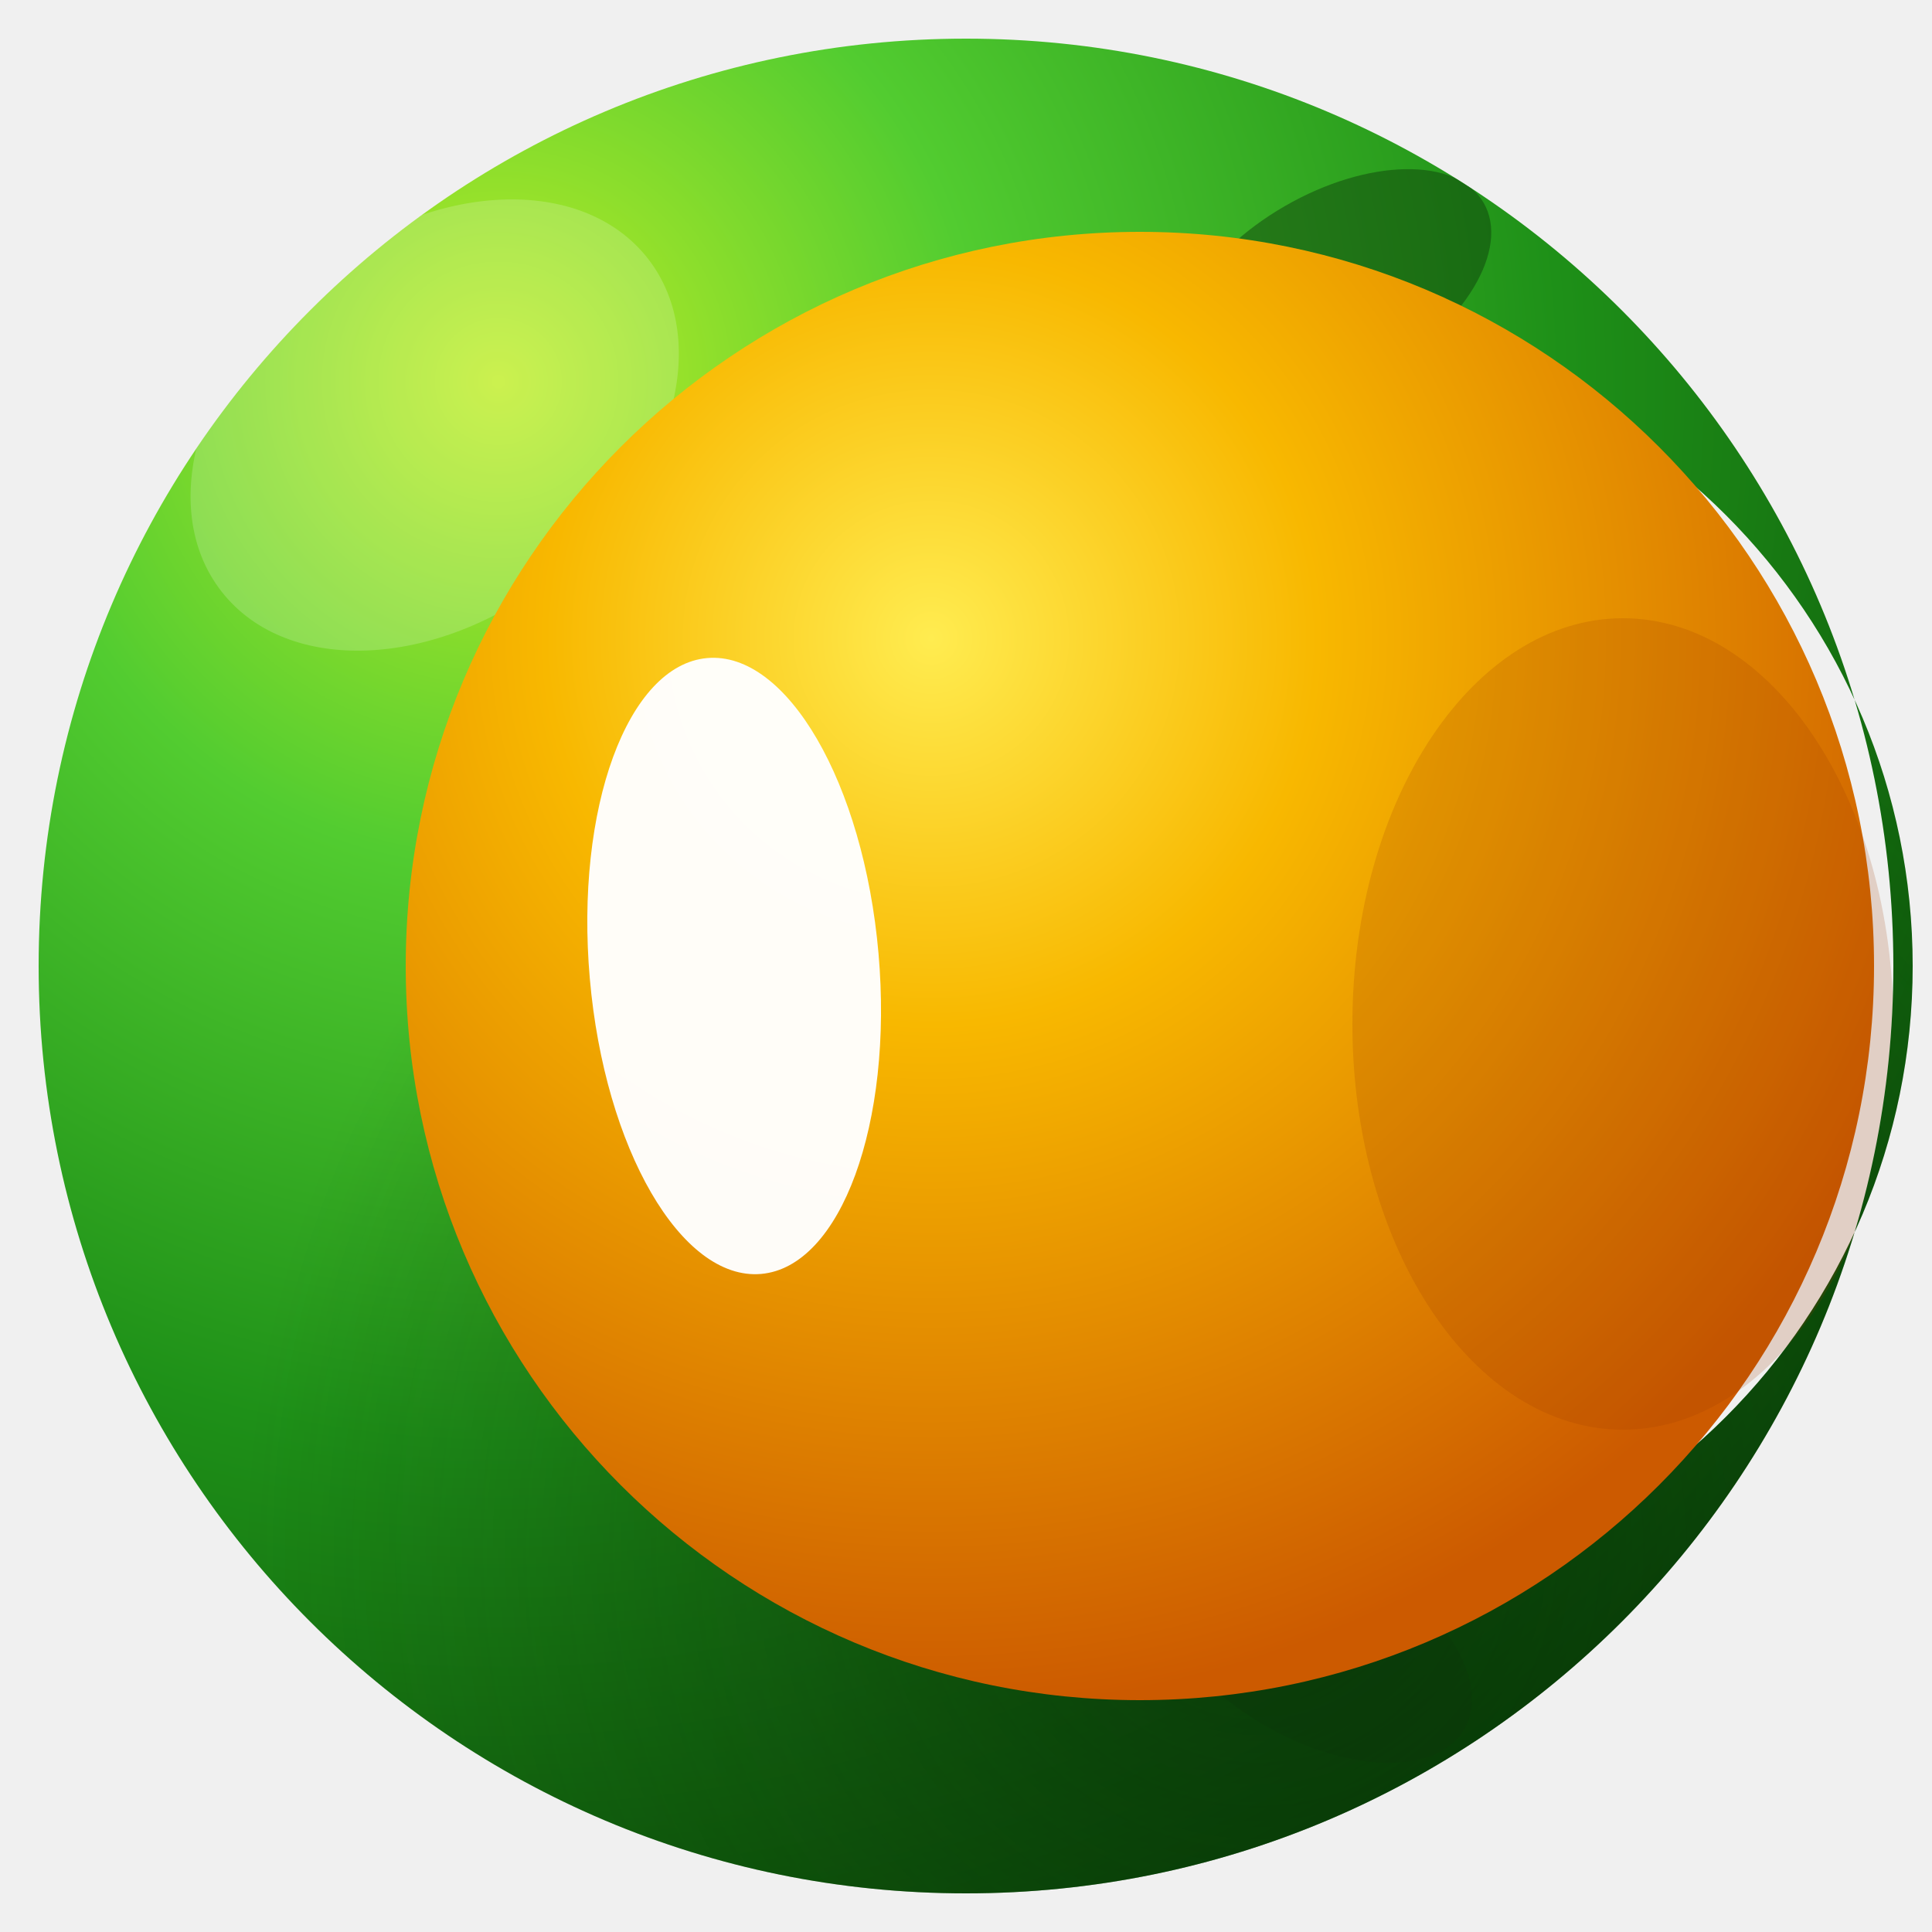
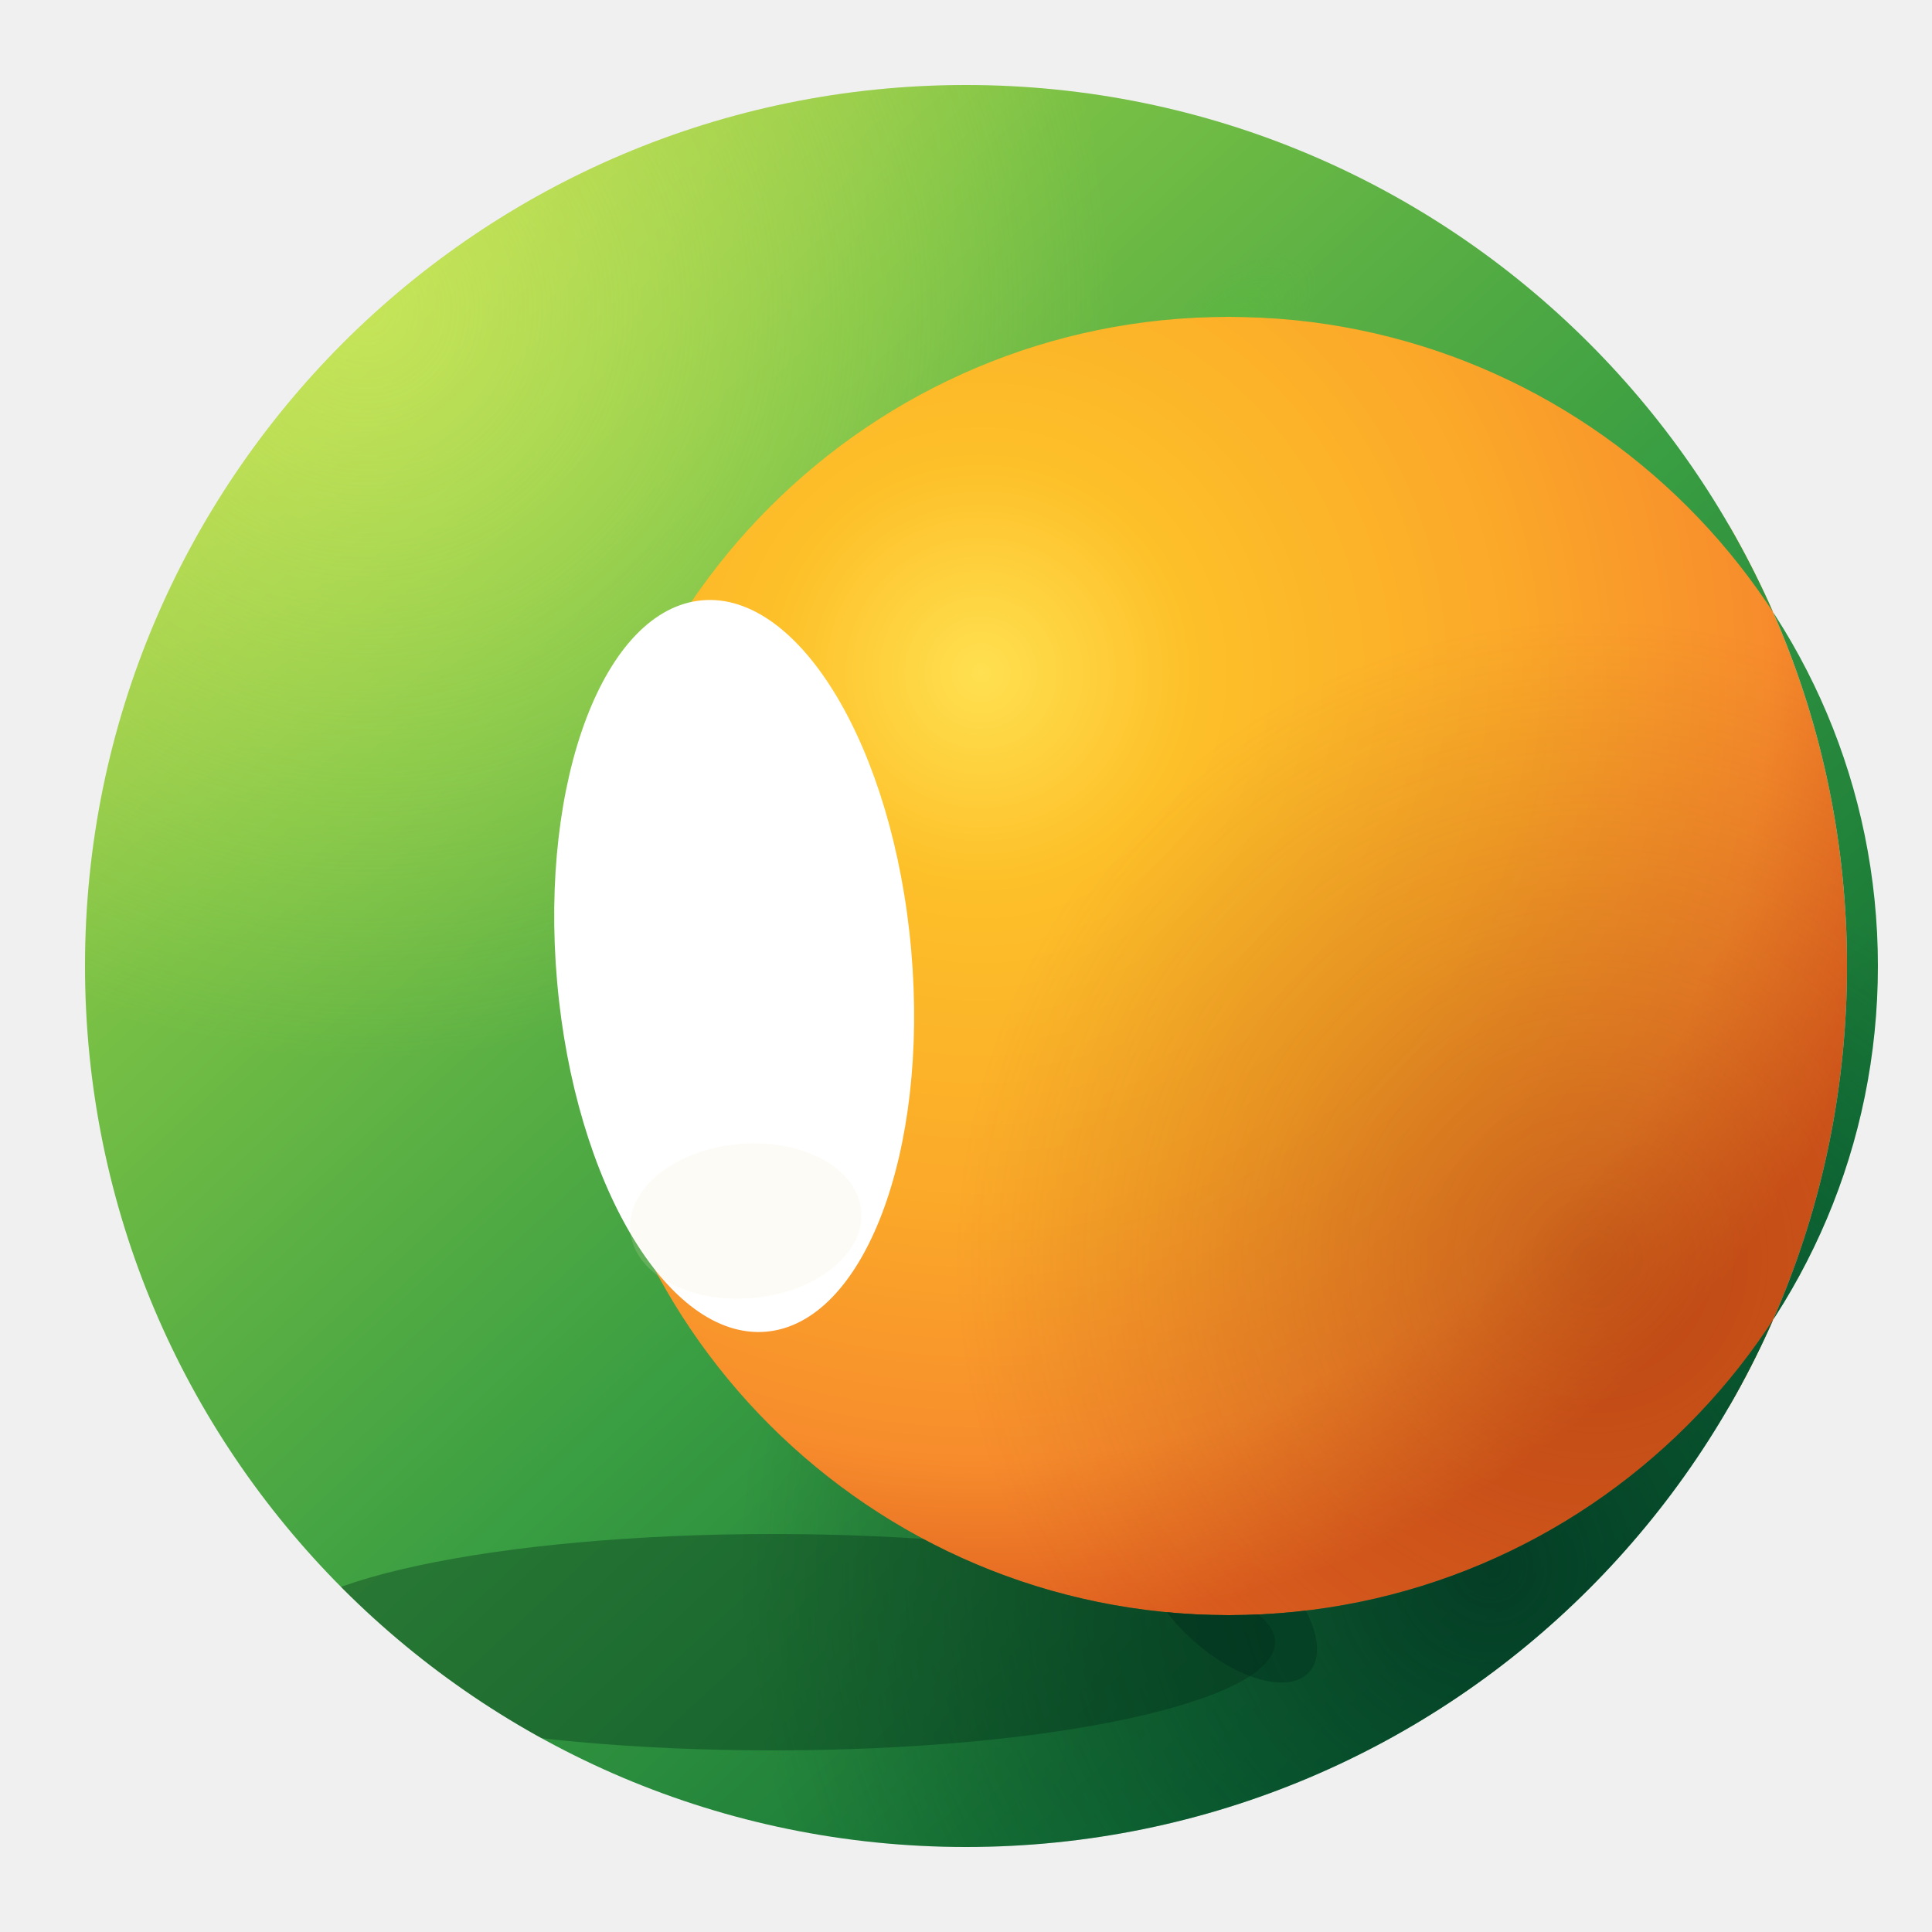
- <svg xmlns="http://www.w3.org/2000/svg" viewBox="0 0 200 200">
+ <svg xmlns="http://www.w3.org/2000/svg" viewBox="0 0 500 500">
  <defs>
-     <radialGradient id="gG" cx="26%" cy="20%" r="88%" gradientUnits="objectBoundingBox">
-       <stop offset="0%" stop-color="#c0ee28" />
-       <stop offset="28%" stop-color="#52cc30" />
-       <stop offset="62%" stop-color="#1e9018" />
-       <stop offset="100%" stop-color="#0b4e08" />
+     <linearGradient id="gGrn" x1="10%" y1="8%" x2="88%" y2="92%">
+       <stop offset="0%" stop-color="#bdd74f" />
+       <stop offset="25%" stop-color="#78c045" />
+       <stop offset="55%" stop-color="#3a9e42" />
+       <stop offset="80%" stop-color="#1a7a38" />
+       <stop offset="100%" stop-color="#026c3c" />
+     </linearGradient>
+     <radialGradient id="gYel" cx="32%" cy="28%" r="72%">
+       <stop offset="0%" stop-color="#ffe050" />
+       <stop offset="22%" stop-color="#fdc029" />
+       <stop offset="55%" stop-color="#fba929" />
+       <stop offset="82%" stop-color="#f78c2c" />
+       <stop offset="100%" stop-color="#e06020" />
    </radialGradient>
-     <radialGradient id="gY" cx="36%" cy="28%" r="72%" gradientUnits="objectBoundingBox">
-       <stop offset="0%" stop-color="#ffec50" />
-       <stop offset="36%" stop-color="#f8b800" />
-       <stop offset="100%" stop-color="#cc5a00" />
+     <radialGradient id="gInnerEdge" cx="62%" cy="50%" r="25%">
+       <stop offset="0%" stop-color="#90d055" stop-opacity="0.9" />
+       <stop offset="100%" stop-color="#90d055" stop-opacity="0" />
    </radialGradient>
-     <radialGradient id="gDk" cx="65%" cy="80%" r="52%" gradientUnits="objectBoundingBox">
-       <stop offset="0%" stop-color="#052405" stop-opacity="0.65" />
-       <stop offset="100%" stop-color="#052405" stop-opacity="0" />
+     <radialGradient id="gHL" cx="18%" cy="15%" r="40%">
+       <stop offset="0%" stop-color="#d8f060" stop-opacity="0.65" />
+       <stop offset="100%" stop-color="#d8f060" stop-opacity="0" />
    </radialGradient>
+     <radialGradient id="gShad" cx="78%" cy="82%" r="40%">
+       <stop offset="0%" stop-color="#013020" stop-opacity="0.8" />
+       <stop offset="100%" stop-color="#013020" stop-opacity="0" />
+     </radialGradient>
+     <radialGradient id="gYelDpth" cx="78%" cy="72%" r="48%">
+       <stop offset="0%" stop-color="#802000" stop-opacity="0.38" />
+       <stop offset="100%" stop-color="#802000" stop-opacity="0" />
+     </radialGradient>
+     <clipPath id="cOut">
+       <circle cx="250" cy="250" r="228" />
+     </clipPath>
    <clipPath id="cRing">
-       <path d="M100,4 A96,96 0 1,0 100,196 A96,96 0 1,0 100,4 Z                M132,34 A66,66 0 1,1 132,166 A66,66 0 1,1 132,34 Z" fill-rule="evenodd" />
+       <path fill-rule="evenodd" d="         M250,22 A228,228 0 1,0 250,478 A228,228 0 1,0 250,22 Z         M318,82 A168,168 0 1,1 318,418 A168,168 0 1,1 318,82 Z       " />
    </clipPath>
-     <clipPath id="cOut">
-       <circle cx="100" cy="100" r="96" />
-     </clipPath>
-     <radialGradient id="gEdge" cx="85%" cy="50%" r="30%" gradientUnits="objectBoundingBox">
-       <stop offset="0%" stop-color="#1e9018" stop-opacity="0.5" />
-       <stop offset="100%" stop-color="#1e9018" stop-opacity="0" />
+     <radialGradient id="gTipTop" cx="50%" cy="50%" r="50%">
+       <stop offset="0%" stop-color="#5ab840" stop-opacity="0.9" />
+       <stop offset="100%" stop-color="#5ab840" stop-opacity="0" />
+     </radialGradient>
+     <radialGradient id="gTipBot" cx="50%" cy="50%" r="50%">
+       <stop offset="0%" stop-color="#1a6b30" stop-opacity="0.9" />
+       <stop offset="100%" stop-color="#1a6b30" stop-opacity="0" />
    </radialGradient>
  </defs>
+   <circle cx="316" cy="250" r="174" fill="url(#gYel)" clip-path="url(#cOut)" />
+   <circle cx="316" cy="250" r="174" fill="url(#gYelDpth)" clip-path="url(#cOut)" />
  <g clip-path="url(#cRing)">
-     <circle cx="100" cy="100" r="100" fill="url(#gG)" />
-     <circle cx="100" cy="100" r="100" fill="url(#gDk)" />
-     <ellipse cx="45" cy="44" rx="28" ry="20" transform="rotate(-38 45 44)" fill="white" opacity="0.18" />
-     <ellipse cx="138" cy="30" rx="18" ry="10" transform="rotate(-30 138 30)" fill="#0a3808" opacity="0.45" />
-     <ellipse cx="136" cy="170" rx="18" ry="10" transform="rotate( 30 136 170)" fill="#0a3808" opacity="0.45" />
+     <circle cx="250" cy="250" r="240" fill="url(#gGrn)" />
+     <circle cx="250" cy="250" r="240" fill="url(#gHL)" />
+     <circle cx="250" cy="250" r="240" fill="url(#gShad)" />
+     <circle cx="250" cy="250" r="240" fill="url(#gInnerEdge)" />
+     <ellipse cx="318" cy="86" rx="28" ry="14" transform="rotate(-42,318,86)" fill="url(#gTipTop)" opacity="0.9" />
+     <ellipse cx="318" cy="414" rx="28" ry="14" transform="rotate(42,318,414)" fill="#013822" opacity="0.6" />
+     <ellipse cx="200" cy="425" rx="130" ry="28" fill="#012818" opacity="0.35" />
  </g>
-   <circle cx="118" cy="100" r="76" fill="url(#gY)" clip-path="url(#cOut)" />
-   <ellipse cx="168" cy="106" rx="28" ry="42" fill="#993800" opacity="0.18" clip-path="url(#cOut)" />
-   <ellipse cx="76" cy="100" rx="15" ry="32" transform="rotate(-5 76 100)" fill="white" opacity="0.97" />
+   <ellipse cx="190" cy="250" rx="46" ry="95" transform="rotate(-5,190,250)" fill="white" />
+   <ellipse cx="193" cy="316" rx="30" ry="20" transform="rotate(-5,193,316)" fill="#f0e8c8" opacity="0.18" />
</svg>
